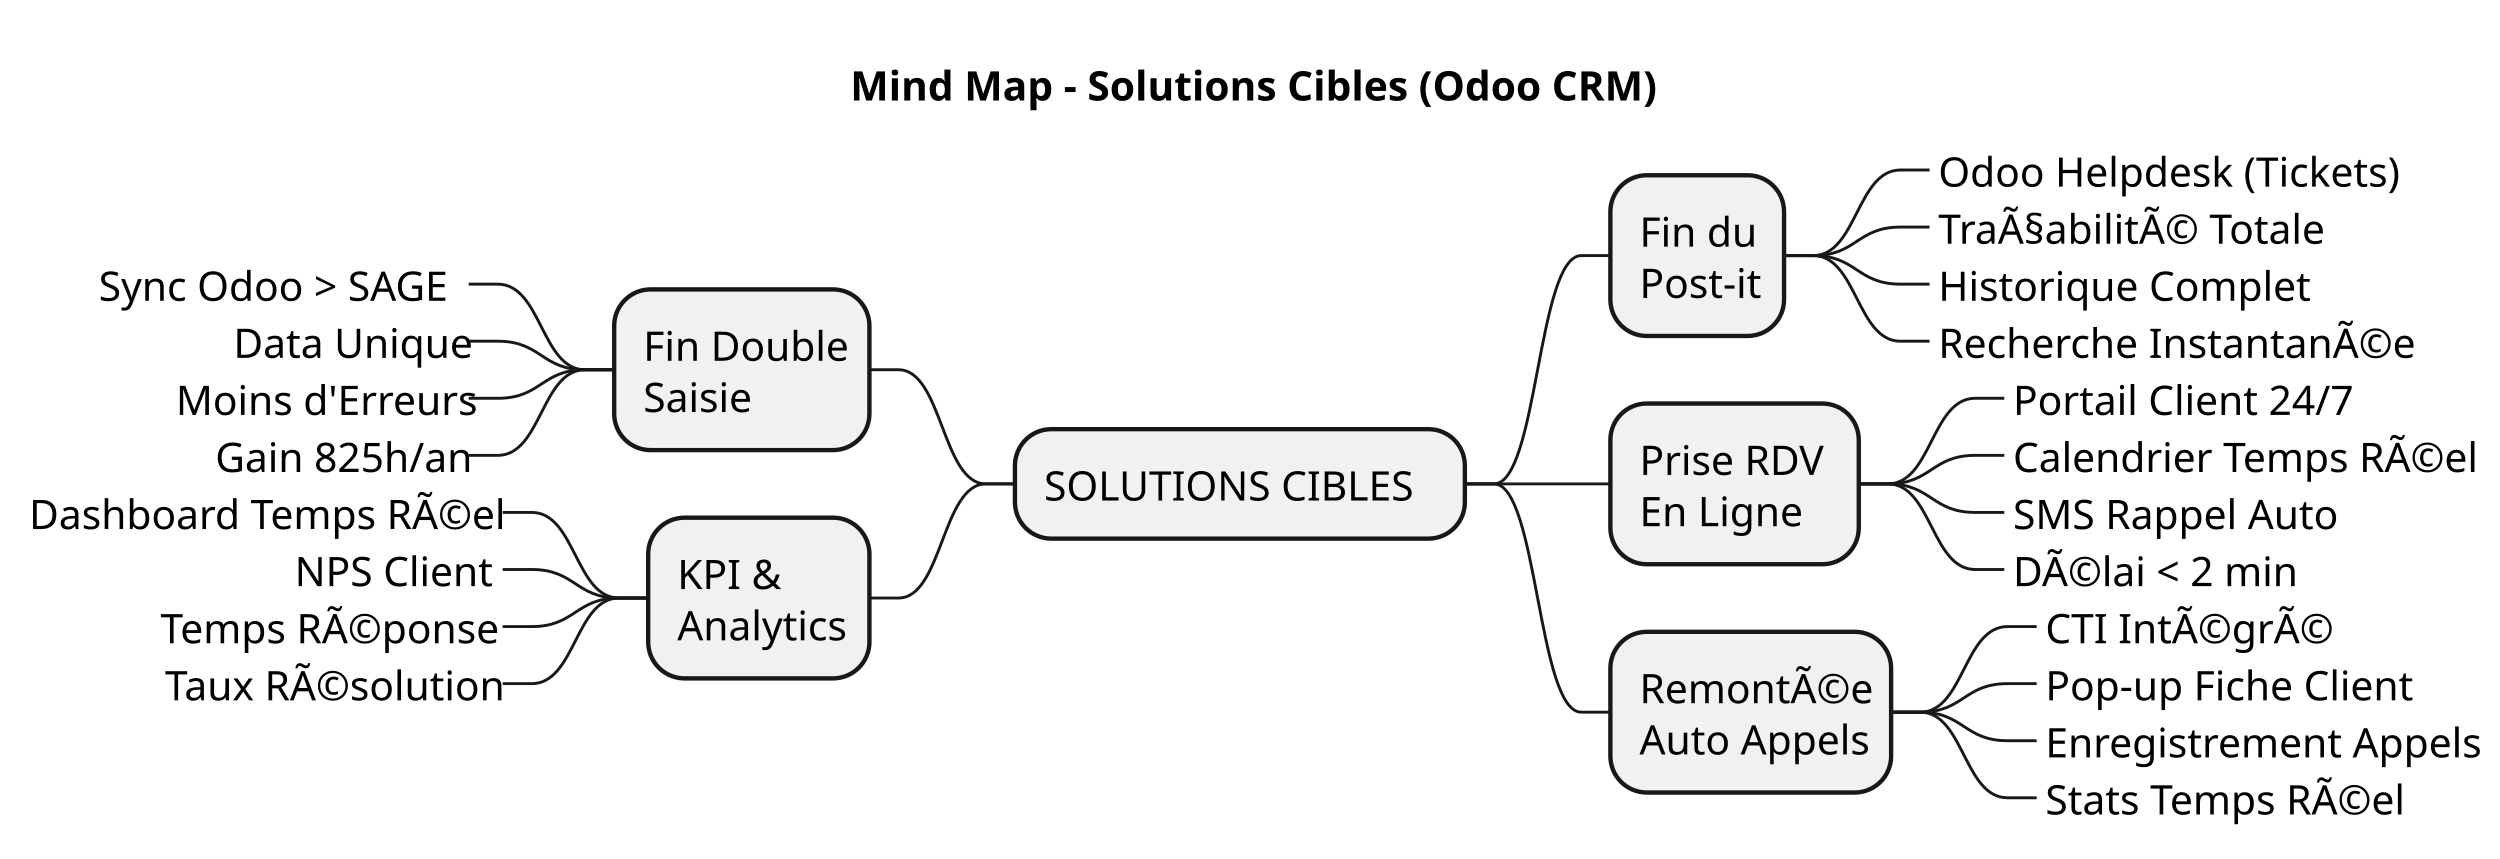
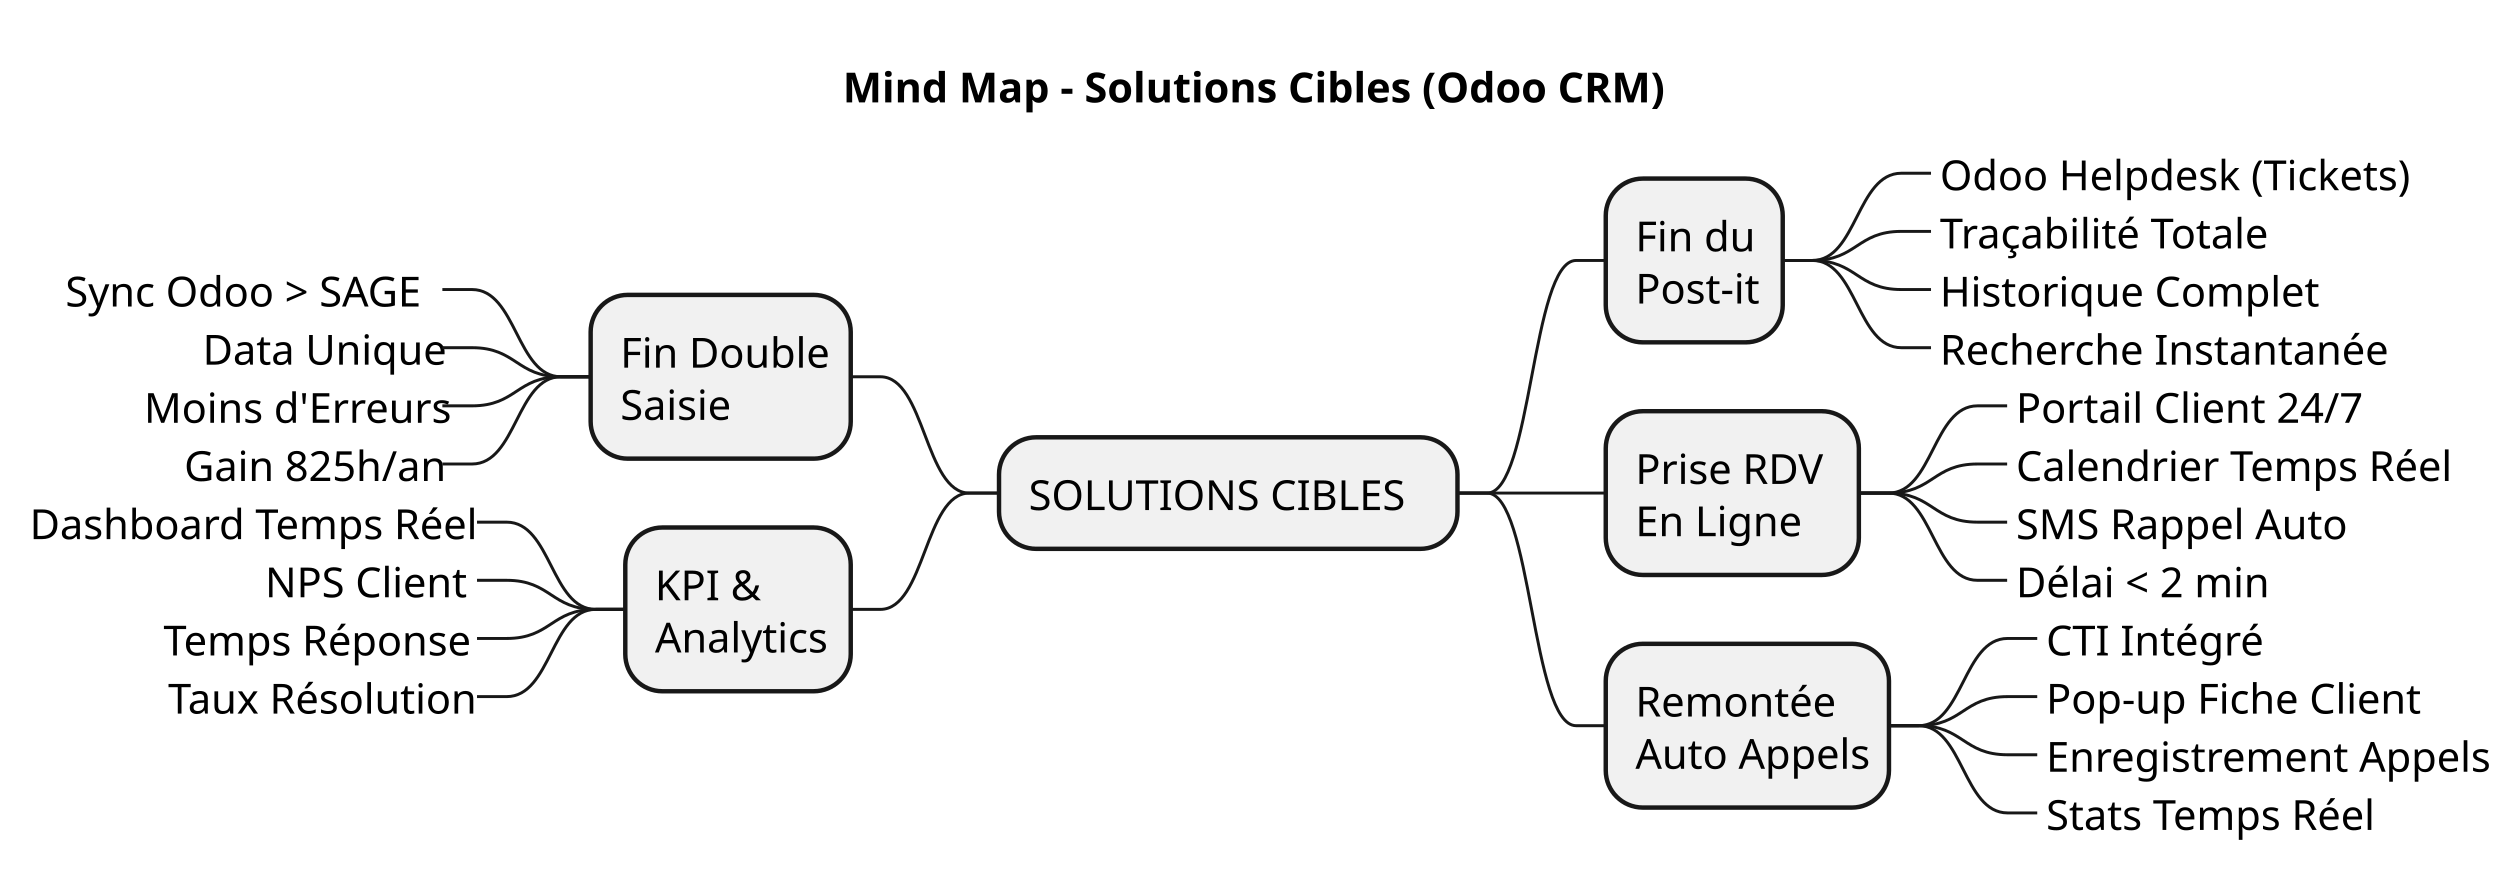
- <svg xmlns="http://www.w3.org/2000/svg" contentStyleType="text/css" height="295px" preserveAspectRatio="none" style="width:859px;height:295px;background:#FFFFFF;" version="1.1" viewBox="0 0 859 295" width="859px" zoomAndPan="magnify">
+ <svg xmlns="http://www.w3.org/2000/svg" contentStyleType="text/css" height="295px" preserveAspectRatio="none" style="width:843px;height:295px;background:#FFFFFF;" version="1.1" viewBox="0 0 843 295" width="843px" zoomAndPan="magnify">
  <defs />
  <g>
-     <text fill="#000000" font-family="sans-serif" font-size="14" font-weight="bold" lengthAdjust="spacing" textLength="272.193" x="292.146" y="34.533">Mind Map - Solutions Cibles (Odoo CRM)</text>
-     <rect fill="#F1F1F1" height="37.609" rx="12.5" ry="12.5" style="stroke:#181818;stroke-width:1.5;" width="154.593" x="348.735" y="147.461" />
-     <text fill="#000000" font-family="sans-serif" font-size="14" lengthAdjust="spacing" textLength="134.593" x="358.735" y="171.994">SOLUTIONS CIBLES</text>
-     <rect fill="#F1F1F1" height="55.219" rx="12.5" ry="12.5" style="stroke:#181818;stroke-width:1.5;" width="59.676" x="553.328" y="60.219" />
-     <text fill="#000000" font-family="sans-serif" font-size="14" lengthAdjust="spacing" textLength="38.91" x="563.328" y="84.752">Fin du</text>
-     <text fill="#000000" font-family="sans-serif" font-size="14" lengthAdjust="spacing" textLength="39.676" x="563.328" y="102.361">Post-it</text>
-     <text fill="#000000" font-family="sans-serif" font-size="14" lengthAdjust="spacing" textLength="154.055" x="666.004" y="64.143">Odoo Helpdesk (Tickets)</text>
-     <path d="M613.004,87.828 L623.004,87.828 C638.004,87.828 638.004,58.414 653.004,58.414 L663.004,58.414 " fill="none" style="stroke:#181818;stroke-width:1;" />
-     <text fill="#000000" font-family="sans-serif" font-size="14" lengthAdjust="spacing" textLength="129.37" x="666.004" y="83.752">TraÃ§abilitÃ© Totale</text>
-     <path d="M613.004,87.828 L623.004,87.828 C638.004,87.828 638.004,78.023 653.004,78.023 L663.004,78.023 " fill="none" style="stroke:#181818;stroke-width:1;" />
-     <text fill="#000000" font-family="sans-serif" font-size="14" lengthAdjust="spacing" textLength="119.048" x="666.004" y="103.361">Historique Complet</text>
-     <path d="M613.004,87.828 L623.004,87.828 C638.004,87.828 638.004,97.633 653.004,97.633 L663.004,97.633 " fill="none" style="stroke:#181818;stroke-width:1;" />
-     <text fill="#000000" font-family="sans-serif" font-size="14" lengthAdjust="spacing" textLength="156.632" x="666.004" y="122.971">Recherche InstantanÃ©e</text>
-     <path d="M613.004,87.828 L623.004,87.828 C638.004,87.828 638.004,117.242 653.004,117.242 L663.004,117.242 " fill="none" style="stroke:#181818;stroke-width:1;" />
-     <path d="M503.328,166.266 L513.328,166.266 C528.328,166.266 528.328,87.828 543.328,87.828 L553.328,87.828 " fill="none" style="stroke:#181818;stroke-width:1;" />
-     <rect fill="#F1F1F1" height="55.219" rx="12.5" ry="12.5" style="stroke:#181818;stroke-width:1.5;" width="85.345" x="553.328" y="138.656" />
-     <text fill="#000000" font-family="sans-serif" font-size="14" lengthAdjust="spacing" textLength="65.345" x="563.328" y="163.19">Prise RDV</text>
-     <text fill="#000000" font-family="sans-serif" font-size="14" lengthAdjust="spacing" textLength="55.269" x="563.328" y="180.799">En Ligne</text>
-     <text fill="#000000" font-family="sans-serif" font-size="14" lengthAdjust="spacing" textLength="110.503" x="691.673" y="142.58">Portail Client 24/7</text>
-     <path d="M638.673,166.266 L648.673,166.266 C663.673,166.266 663.673,136.852 678.673,136.852 L688.673,136.852 " fill="none" style="stroke:#181818;stroke-width:1;" />
-     <text fill="#000000" font-family="sans-serif" font-size="14" lengthAdjust="spacing" textLength="155.811" x="691.673" y="162.19">Calendrier Temps RÃ©el</text>
-     <path d="M638.673,166.266 L648.673,166.266 C663.673,166.266 663.673,156.461 678.673,156.461 L688.673,156.461 " fill="none" style="stroke:#181818;stroke-width:1;" />
-     <text fill="#000000" font-family="sans-serif" font-size="14" lengthAdjust="spacing" textLength="111.282" x="691.673" y="181.799">SMS Rappel Auto</text>
-     <path d="M638.673,166.266 L648.673,166.266 C663.673,166.266 663.673,176.07 678.673,176.07 L688.673,176.07 " fill="none" style="stroke:#181818;stroke-width:1;" />
-     <text fill="#000000" font-family="sans-serif" font-size="14" lengthAdjust="spacing" textLength="93.96" x="691.673" y="201.408">DÃ©lai &lt; 2 min</text>
-     <path d="M638.673,166.266 L648.673,166.266 C663.673,166.266 663.673,195.68 678.673,195.68 L688.673,195.68 " fill="none" style="stroke:#181818;stroke-width:1;" />
-     <path d="M503.328,166.266 L513.328,166.266 C528.328,166.266 528.328,166.266 543.328,166.266 L553.328,166.266 " fill="none" style="stroke:#181818;stroke-width:1;" />
-     <rect fill="#F1F1F1" height="55.219" rx="12.5" ry="12.5" style="stroke:#181818;stroke-width:1.5;" width="96.46" x="553.328" y="217.094" />
-     <text fill="#000000" font-family="sans-serif" font-size="14" lengthAdjust="spacing" textLength="76.46" x="563.328" y="241.627">RemontÃ©e</text>
-     <text fill="#000000" font-family="sans-serif" font-size="14" lengthAdjust="spacing" textLength="75.496" x="563.328" y="259.236">Auto Appels</text>
-     <text fill="#000000" font-family="sans-serif" font-size="14" lengthAdjust="spacing" textLength="93.762" x="702.788" y="221.018">CTI IntÃ©grÃ©</text>
-     <path d="M649.788,244.703 L659.788,244.703 C674.788,244.703 674.788,215.289 689.788,215.289 L699.788,215.289 " fill="none" style="stroke:#181818;stroke-width:1;" />
-     <text fill="#000000" font-family="sans-serif" font-size="14" lengthAdjust="spacing" textLength="122.951" x="702.788" y="240.627">Pop-up Fiche Client</text>
-     <path d="M649.788,244.703 L659.788,244.703 C674.788,244.703 674.788,234.898 689.788,234.898 L699.788,234.898 " fill="none" style="stroke:#181818;stroke-width:1;" />
-     <text fill="#000000" font-family="sans-serif" font-size="14" lengthAdjust="spacing" textLength="141.627" x="702.788" y="260.236">Enregistrement Appels</text>
-     <path d="M649.788,244.703 L659.788,244.703 C674.788,244.703 674.788,254.508 689.788,254.508 L699.788,254.508 " fill="none" style="stroke:#181818;stroke-width:1;" />
-     <text fill="#000000" font-family="sans-serif" font-size="14" lengthAdjust="spacing" textLength="123.129" x="702.788" y="279.846">Stats Temps RÃ©el</text>
-     <path d="M649.788,244.703 L659.788,244.703 C674.788,244.703 674.788,274.117 689.788,274.117 L699.788,274.117 " fill="none" style="stroke:#181818;stroke-width:1;" />
-     <path d="M503.328,166.266 L513.328,166.266 C528.328,166.266 528.328,244.703 543.328,244.703 L553.328,244.703 " fill="none" style="stroke:#181818;stroke-width:1;" />
-     <rect fill="#F1F1F1" height="55.219" rx="12.5" ry="12.5" style="stroke:#181818;stroke-width:1.5;" width="87.703" x="211.032" y="99.438" />
-     <text fill="#000000" font-family="sans-serif" font-size="14" lengthAdjust="spacing" textLength="67.703" x="221.032" y="123.971">Fin Double</text>
-     <text fill="#000000" font-family="sans-serif" font-size="14" lengthAdjust="spacing" textLength="38.131" x="221.032" y="141.58">Saisie</text>
-     <text fill="#000000" font-family="sans-serif" font-size="14" lengthAdjust="spacing" textLength="124.12" x="33.912" y="103.361">Sync Odoo &gt; SAGE</text>
-     <path d="M211.032,127.047 L201.032,127.047 C186.032,127.047 186.032,97.633 171.032,97.633 L161.032,97.633 " fill="none" style="stroke:#181818;stroke-width:1;" />
-     <text fill="#000000" font-family="sans-serif" font-size="14" lengthAdjust="spacing" textLength="77.827" x="80.205" y="122.971">Data Unique</text>
-     <path d="M211.032,127.047 L201.032,127.047 C186.032,127.047 186.032,117.242 171.032,117.242 L161.032,117.242 " fill="none" style="stroke:#181818;stroke-width:1;" />
-     <text fill="#000000" font-family="sans-serif" font-size="14" lengthAdjust="spacing" textLength="97.59" x="60.442" y="142.58">Moins d'Erreurs</text>
-     <path d="M211.032,127.047 L201.032,127.047 C186.032,127.047 186.032,136.852 171.032,136.852 L161.032,136.852 " fill="none" style="stroke:#181818;stroke-width:1;" />
-     <text fill="#000000" font-family="sans-serif" font-size="14" lengthAdjust="spacing" textLength="84.068" x="73.964" y="162.19">Gain 825h/an</text>
-     <path d="M211.032,127.047 L201.032,127.047 C186.032,127.047 186.032,156.461 171.032,156.461 L161.032,156.461 " fill="none" style="stroke:#181818;stroke-width:1;" />
-     <path d="M348.735,166.266 L338.735,166.266 C323.735,166.266 323.735,127.047 308.735,127.047 L298.735,127.047 " fill="none" style="stroke:#181818;stroke-width:1;" />
-     <rect fill="#F1F1F1" height="55.219" rx="12.5" ry="12.5" style="stroke:#181818;stroke-width:1.5;" width="76.02" x="222.715" y="177.875" />
-     <text fill="#000000" font-family="sans-serif" font-size="14" lengthAdjust="spacing" textLength="35.793" x="232.715" y="202.408">KPI &amp;</text>
-     <text fill="#000000" font-family="sans-serif" font-size="14" lengthAdjust="spacing" textLength="56.02" x="232.715" y="220.018">Analytics</text>
-     <text fill="#000000" font-family="sans-serif" font-size="14" lengthAdjust="spacing" textLength="159.715" x="10" y="181.799">Dashboard Temps RÃ©el</text>
-     <path d="M222.715,205.484 L212.715,205.484 C197.715,205.484 197.715,176.07 182.715,176.07 L172.715,176.07 " fill="none" style="stroke:#181818;stroke-width:1;" />
-     <text fill="#000000" font-family="sans-serif" font-size="14" lengthAdjust="spacing" textLength="68.469" x="101.246" y="201.408">NPS Client</text>
-     <path d="M222.715,205.484 L212.715,205.484 C197.715,205.484 197.715,195.68 182.715,195.68 L172.715,195.68 " fill="none" style="stroke:#181818;stroke-width:1;" />
-     <text fill="#000000" font-family="sans-serif" font-size="14" lengthAdjust="spacing" textLength="114.584" x="55.131" y="221.018">Temps RÃ©ponse</text>
-     <path d="M222.715,205.484 L212.715,205.484 C197.715,205.484 197.715,215.289 182.715,215.289 L172.715,215.289 " fill="none" style="stroke:#181818;stroke-width:1;" />
-     <text fill="#000000" font-family="sans-serif" font-size="14" lengthAdjust="spacing" textLength="113.032" x="56.683" y="240.627">Taux RÃ©solution</text>
-     <path d="M222.715,205.484 L212.715,205.484 C197.715,205.484 197.715,234.898 182.715,234.898 L172.715,234.898 " fill="none" style="stroke:#181818;stroke-width:1;" />
-     <path d="M348.735,166.266 L338.735,166.266 C323.735,166.266 323.735,205.484 308.735,205.484 L298.735,205.484 " fill="none" style="stroke:#181818;stroke-width:1;" />
+     <text fill="#000000" font-family="sans-serif" font-size="14" font-weight="bold" lengthAdjust="spacing" textLength="272.193" x="284.195" y="34.533">Mind Map - Solutions Cibles (Odoo CRM)</text>
+     <rect fill="#F1F1F1" height="37.609" rx="12.5" ry="12.5" style="stroke:#181818;stroke-width:1.5;" width="154.593" x="336.868" y="147.461" />
+     <text fill="#000000" font-family="sans-serif" font-size="14" lengthAdjust="spacing" textLength="134.593" x="346.868" y="171.994">SOLUTIONS CIBLES</text>
+     <rect fill="#F1F1F1" height="55.219" rx="12.5" ry="12.5" style="stroke:#181818;stroke-width:1.5;" width="59.676" x="541.461" y="60.219" />
+     <text fill="#000000" font-family="sans-serif" font-size="14" lengthAdjust="spacing" textLength="38.91" x="551.461" y="84.752">Fin du</text>
+     <text fill="#000000" font-family="sans-serif" font-size="14" lengthAdjust="spacing" textLength="39.676" x="551.461" y="102.361">Post-it</text>
+     <text fill="#000000" font-family="sans-serif" font-size="14" lengthAdjust="spacing" textLength="154.055" x="654.137" y="64.143">Odoo Helpdesk (Tickets)</text>
+     <path d="M601.137,87.828 L611.137,87.828 C626.137,87.828 626.137,58.414 641.137,58.414 L651.137,58.414 " fill="none" style="stroke:#181818;stroke-width:1;" />
+     <text fill="#000000" font-family="sans-serif" font-size="14" lengthAdjust="spacing" textLength="107.379" x="654.137" y="83.752">Traçabilité Totale</text>
+     <path d="M601.137,87.828 L611.137,87.828 C626.137,87.828 626.137,78.023 641.137,78.023 L651.137,78.023 " fill="none" style="stroke:#181818;stroke-width:1;" />
+     <text fill="#000000" font-family="sans-serif" font-size="14" lengthAdjust="spacing" textLength="119.048" x="654.137" y="103.361">Historique Complet</text>
+     <path d="M601.137,87.828 L611.137,87.828 C626.137,87.828 626.137,97.633 641.137,97.633 L651.137,97.633 " fill="none" style="stroke:#181818;stroke-width:1;" />
+     <text fill="#000000" font-family="sans-serif" font-size="14" lengthAdjust="spacing" textLength="144.765" x="654.137" y="122.971">Recherche Instantanée</text>
+     <path d="M601.137,87.828 L611.137,87.828 C626.137,87.828 626.137,117.242 641.137,117.242 L651.137,117.242 " fill="none" style="stroke:#181818;stroke-width:1;" />
+     <path d="M491.461,166.266 L501.461,166.266 C516.461,166.266 516.461,87.828 531.461,87.828 L541.461,87.828 " fill="none" style="stroke:#181818;stroke-width:1;" />
+     <rect fill="#F1F1F1" height="55.219" rx="12.5" ry="12.5" style="stroke:#181818;stroke-width:1.5;" width="85.345" x="541.461" y="138.656" />
+     <text fill="#000000" font-family="sans-serif" font-size="14" lengthAdjust="spacing" textLength="65.345" x="551.461" y="163.19">Prise RDV</text>
+     <text fill="#000000" font-family="sans-serif" font-size="14" lengthAdjust="spacing" textLength="55.269" x="551.461" y="180.799">En Ligne</text>
+     <text fill="#000000" font-family="sans-serif" font-size="14" lengthAdjust="spacing" textLength="110.503" x="679.806" y="142.58">Portail Client 24/7</text>
+     <path d="M626.806,166.266 L636.806,166.266 C651.806,166.266 651.806,136.852 666.806,136.852 L676.806,136.852 " fill="none" style="stroke:#181818;stroke-width:1;" />
+     <text fill="#000000" font-family="sans-serif" font-size="14" lengthAdjust="spacing" textLength="143.944" x="679.806" y="162.19">Calendrier Temps Réel</text>
+     <path d="M626.806,166.266 L636.806,166.266 C651.806,166.266 651.806,156.461 666.806,156.461 L676.806,156.461 " fill="none" style="stroke:#181818;stroke-width:1;" />
+     <text fill="#000000" font-family="sans-serif" font-size="14" lengthAdjust="spacing" textLength="111.282" x="679.806" y="181.799">SMS Rappel Auto</text>
+     <path d="M626.806,166.266 L636.806,166.266 C651.806,166.266 651.806,176.07 666.806,176.07 L676.806,176.07 " fill="none" style="stroke:#181818;stroke-width:1;" />
+     <text fill="#000000" font-family="sans-serif" font-size="14" lengthAdjust="spacing" textLength="82.093" x="679.806" y="201.408">Délai &lt; 2 min</text>
+     <path d="M626.806,166.266 L636.806,166.266 C651.806,166.266 651.806,195.68 666.806,195.68 L676.806,195.68 " fill="none" style="stroke:#181818;stroke-width:1;" />
+     <path d="M491.461,166.266 L501.461,166.266 C516.461,166.266 516.461,166.266 531.461,166.266 L541.461,166.266 " fill="none" style="stroke:#181818;stroke-width:1;" />
+     <rect fill="#F1F1F1" height="55.219" rx="12.5" ry="12.5" style="stroke:#181818;stroke-width:1.5;" width="95.496" x="541.461" y="217.094" />
+     <text fill="#000000" font-family="sans-serif" font-size="14" lengthAdjust="spacing" textLength="64.593" x="551.461" y="241.627">Remontée</text>
+     <text fill="#000000" font-family="sans-serif" font-size="14" lengthAdjust="spacing" textLength="75.496" x="551.461" y="259.236">Auto Appels</text>
+     <text fill="#000000" font-family="sans-serif" font-size="14" lengthAdjust="spacing" textLength="70.027" x="689.957" y="221.018">CTI Intégré</text>
+     <path d="M636.957,244.703 L646.957,244.703 C661.957,244.703 661.957,215.289 676.957,215.289 L686.957,215.289 " fill="none" style="stroke:#181818;stroke-width:1;" />
+     <text fill="#000000" font-family="sans-serif" font-size="14" lengthAdjust="spacing" textLength="122.951" x="689.957" y="240.627">Pop-up Fiche Client</text>
+     <path d="M636.957,244.703 L646.957,244.703 C661.957,244.703 661.957,234.898 676.957,234.898 L686.957,234.898 " fill="none" style="stroke:#181818;stroke-width:1;" />
+     <text fill="#000000" font-family="sans-serif" font-size="14" lengthAdjust="spacing" textLength="141.627" x="689.957" y="260.236">Enregistrement Appels</text>
+     <path d="M636.957,244.703 L646.957,244.703 C661.957,244.703 661.957,254.508 676.957,254.508 L686.957,254.508 " fill="none" style="stroke:#181818;stroke-width:1;" />
+     <text fill="#000000" font-family="sans-serif" font-size="14" lengthAdjust="spacing" textLength="111.262" x="689.957" y="279.846">Stats Temps Réel</text>
+     <path d="M636.957,244.703 L646.957,244.703 C661.957,244.703 661.957,274.117 676.957,274.117 L686.957,274.117 " fill="none" style="stroke:#181818;stroke-width:1;" />
+     <path d="M491.461,166.266 L501.461,166.266 C516.461,166.266 516.461,244.703 531.461,244.703 L541.461,244.703 " fill="none" style="stroke:#181818;stroke-width:1;" />
+     <rect fill="#F1F1F1" height="55.219" rx="12.5" ry="12.5" style="stroke:#181818;stroke-width:1.5;" width="87.703" x="199.165" y="99.438" />
+     <text fill="#000000" font-family="sans-serif" font-size="14" lengthAdjust="spacing" textLength="67.703" x="209.165" y="123.971">Fin Double</text>
+     <text fill="#000000" font-family="sans-serif" font-size="14" lengthAdjust="spacing" textLength="38.131" x="209.165" y="141.58">Saisie</text>
+     <text fill="#000000" font-family="sans-serif" font-size="14" lengthAdjust="spacing" textLength="124.12" x="22.045" y="103.361">Sync Odoo &gt; SAGE</text>
+     <path d="M199.165,127.047 L189.165,127.047 C174.165,127.047 174.165,97.633 159.165,97.633 L149.165,97.633 " fill="none" style="stroke:#181818;stroke-width:1;" />
+     <text fill="#000000" font-family="sans-serif" font-size="14" lengthAdjust="spacing" textLength="77.827" x="68.338" y="122.971">Data Unique</text>
+     <path d="M199.165,127.047 L189.165,127.047 C174.165,127.047 174.165,117.242 159.165,117.242 L149.165,117.242 " fill="none" style="stroke:#181818;stroke-width:1;" />
+     <text fill="#000000" font-family="sans-serif" font-size="14" lengthAdjust="spacing" textLength="97.59" x="48.575" y="142.58">Moins d'Erreurs</text>
+     <path d="M199.165,127.047 L189.165,127.047 C174.165,127.047 174.165,136.852 159.165,136.852 L149.165,136.852 " fill="none" style="stroke:#181818;stroke-width:1;" />
+     <text fill="#000000" font-family="sans-serif" font-size="14" lengthAdjust="spacing" textLength="84.068" x="62.097" y="162.19">Gain 825h/an</text>
+     <path d="M199.165,127.047 L189.165,127.047 C174.165,127.047 174.165,156.461 159.165,156.461 L149.165,156.461 " fill="none" style="stroke:#181818;stroke-width:1;" />
+     <path d="M336.868,166.266 L326.868,166.266 C311.868,166.266 311.868,127.047 296.868,127.047 L286.868,127.047 " fill="none" style="stroke:#181818;stroke-width:1;" />
+     <rect fill="#F1F1F1" height="55.219" rx="12.5" ry="12.5" style="stroke:#181818;stroke-width:1.5;" width="76.02" x="210.848" y="177.875" />
+     <text fill="#000000" font-family="sans-serif" font-size="14" lengthAdjust="spacing" textLength="35.793" x="220.848" y="202.408">KPI &amp;</text>
+     <text fill="#000000" font-family="sans-serif" font-size="14" lengthAdjust="spacing" textLength="56.02" x="220.848" y="220.018">Analytics</text>
+     <text fill="#000000" font-family="sans-serif" font-size="14" lengthAdjust="spacing" textLength="147.848" x="10" y="181.799">Dashboard Temps Réel</text>
+     <path d="M210.848,205.484 L200.848,205.484 C185.848,205.484 185.848,176.07 170.848,176.07 L160.848,176.07 " fill="none" style="stroke:#181818;stroke-width:1;" />
+     <text fill="#000000" font-family="sans-serif" font-size="14" lengthAdjust="spacing" textLength="68.469" x="89.379" y="201.408">NPS Client</text>
+     <path d="M210.848,205.484 L200.848,205.484 C185.848,205.484 185.848,195.68 170.848,195.68 L160.848,195.68 " fill="none" style="stroke:#181818;stroke-width:1;" />
+     <text fill="#000000" font-family="sans-serif" font-size="14" lengthAdjust="spacing" textLength="102.717" x="55.131" y="221.018">Temps Réponse</text>
+     <path d="M210.848,205.484 L200.848,205.484 C185.848,205.484 185.848,215.289 170.848,215.289 L160.848,215.289 " fill="none" style="stroke:#181818;stroke-width:1;" />
+     <text fill="#000000" font-family="sans-serif" font-size="14" lengthAdjust="spacing" textLength="101.165" x="56.683" y="240.627">Taux Résolution</text>
+     <path d="M210.848,205.484 L200.848,205.484 C185.848,205.484 185.848,234.898 170.848,234.898 L160.848,234.898 " fill="none" style="stroke:#181818;stroke-width:1;" />
+     <path d="M336.868,166.266 L326.868,166.266 C311.868,166.266 311.868,205.484 296.868,205.484 L286.868,205.484 " fill="none" style="stroke:#181818;stroke-width:1;" />
  </g>
</svg>
